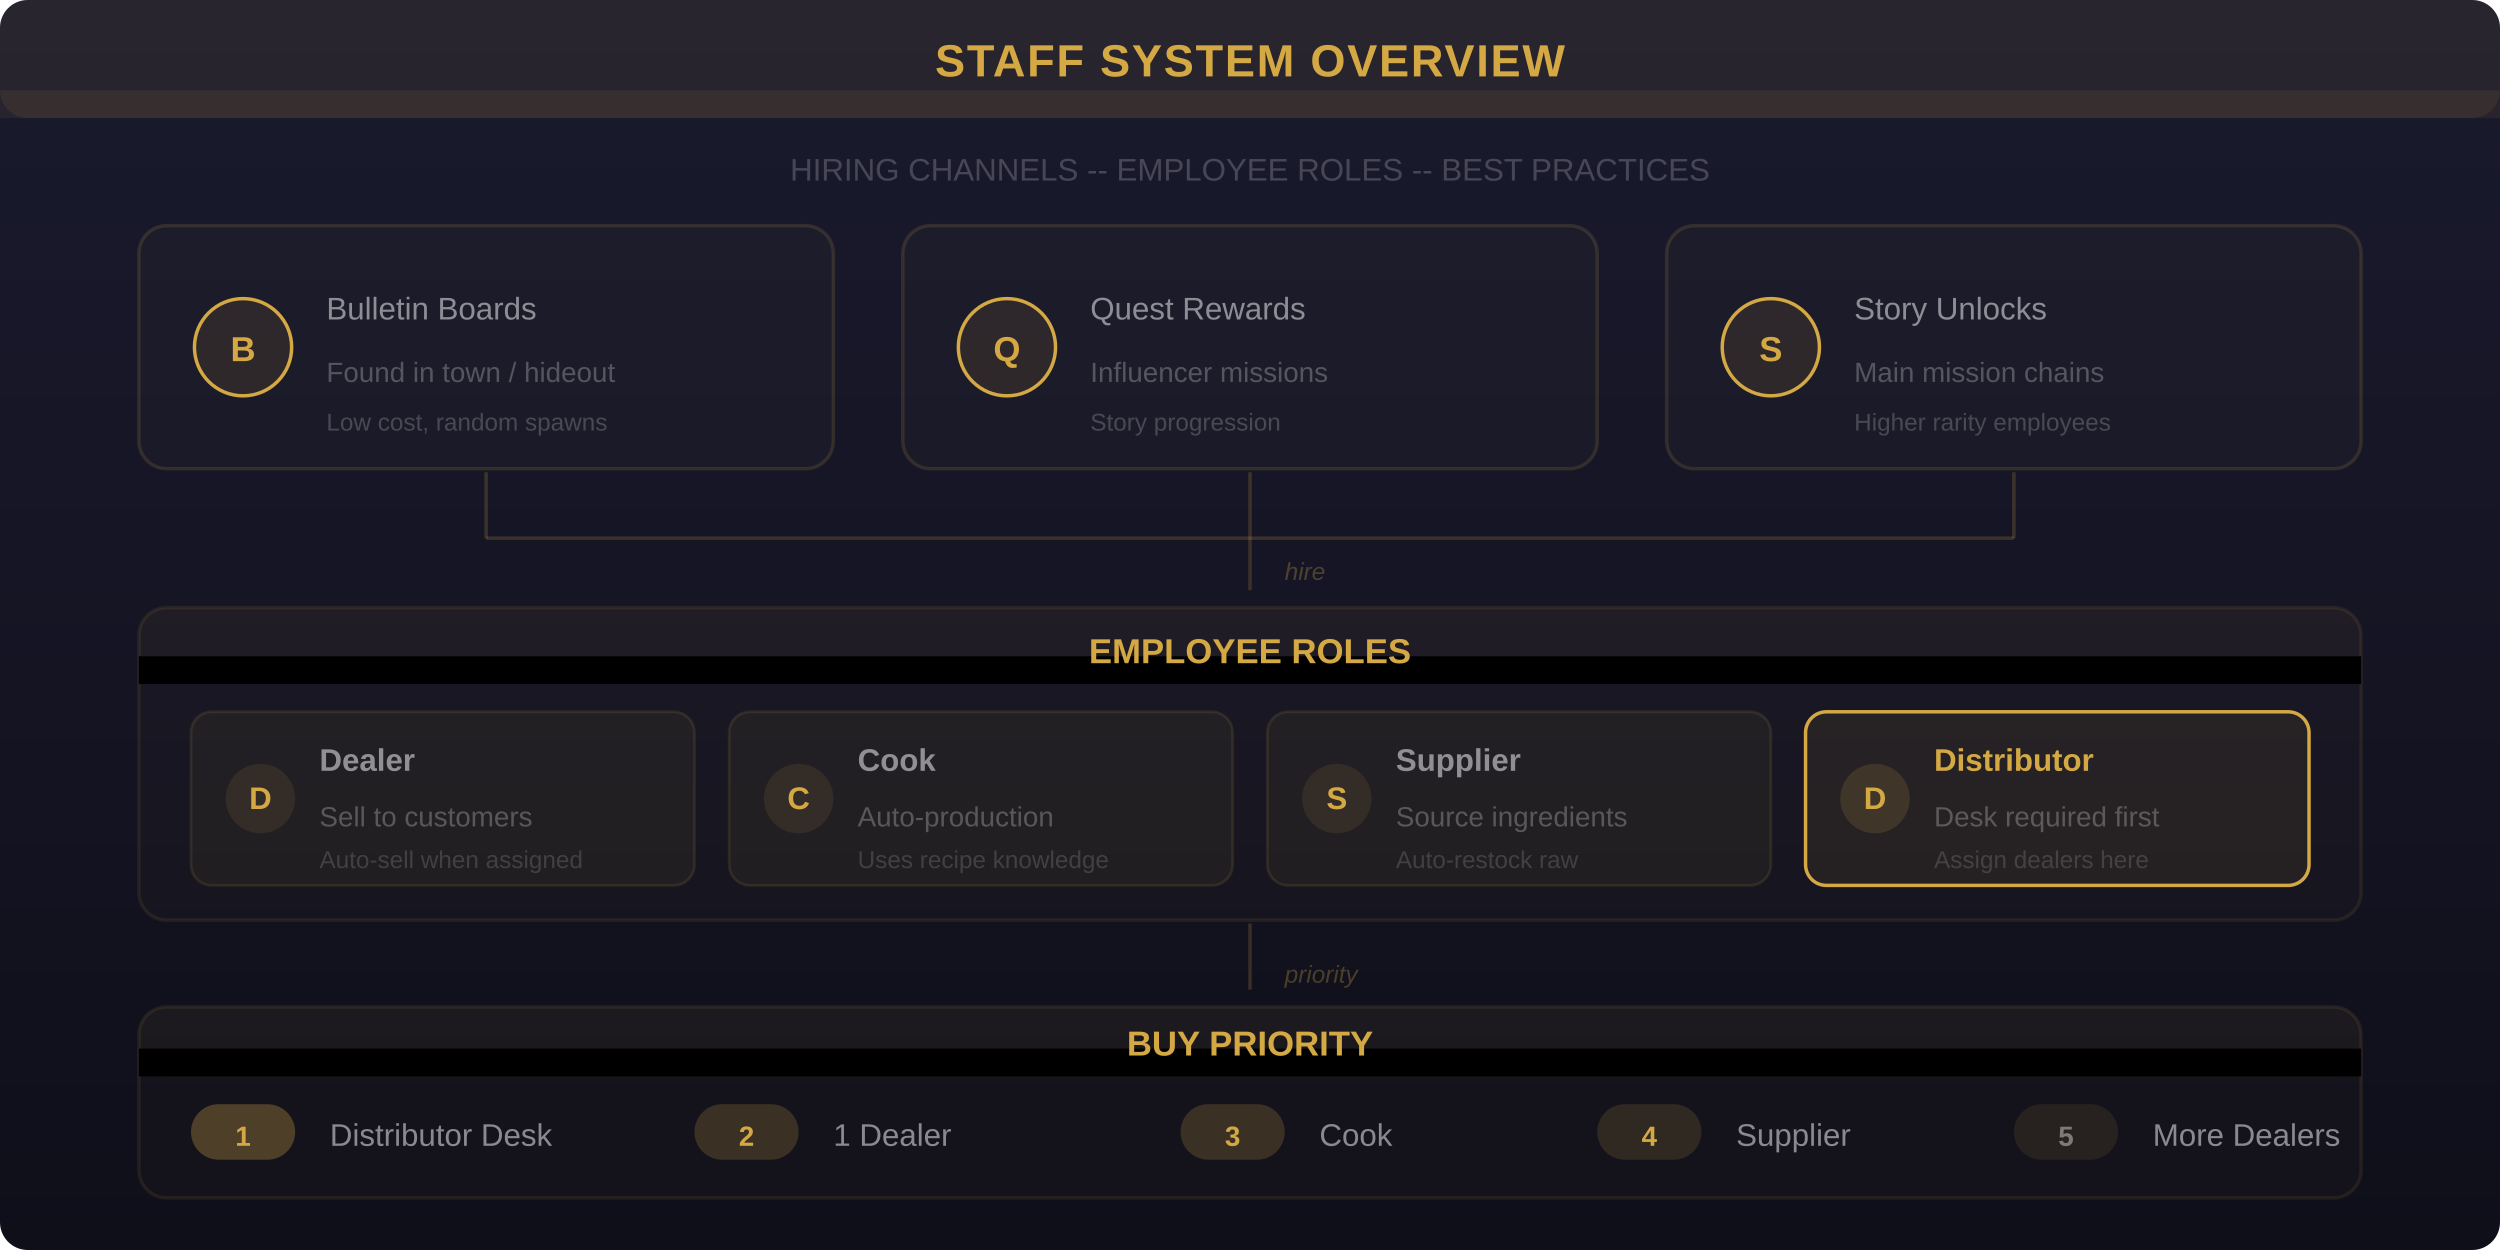
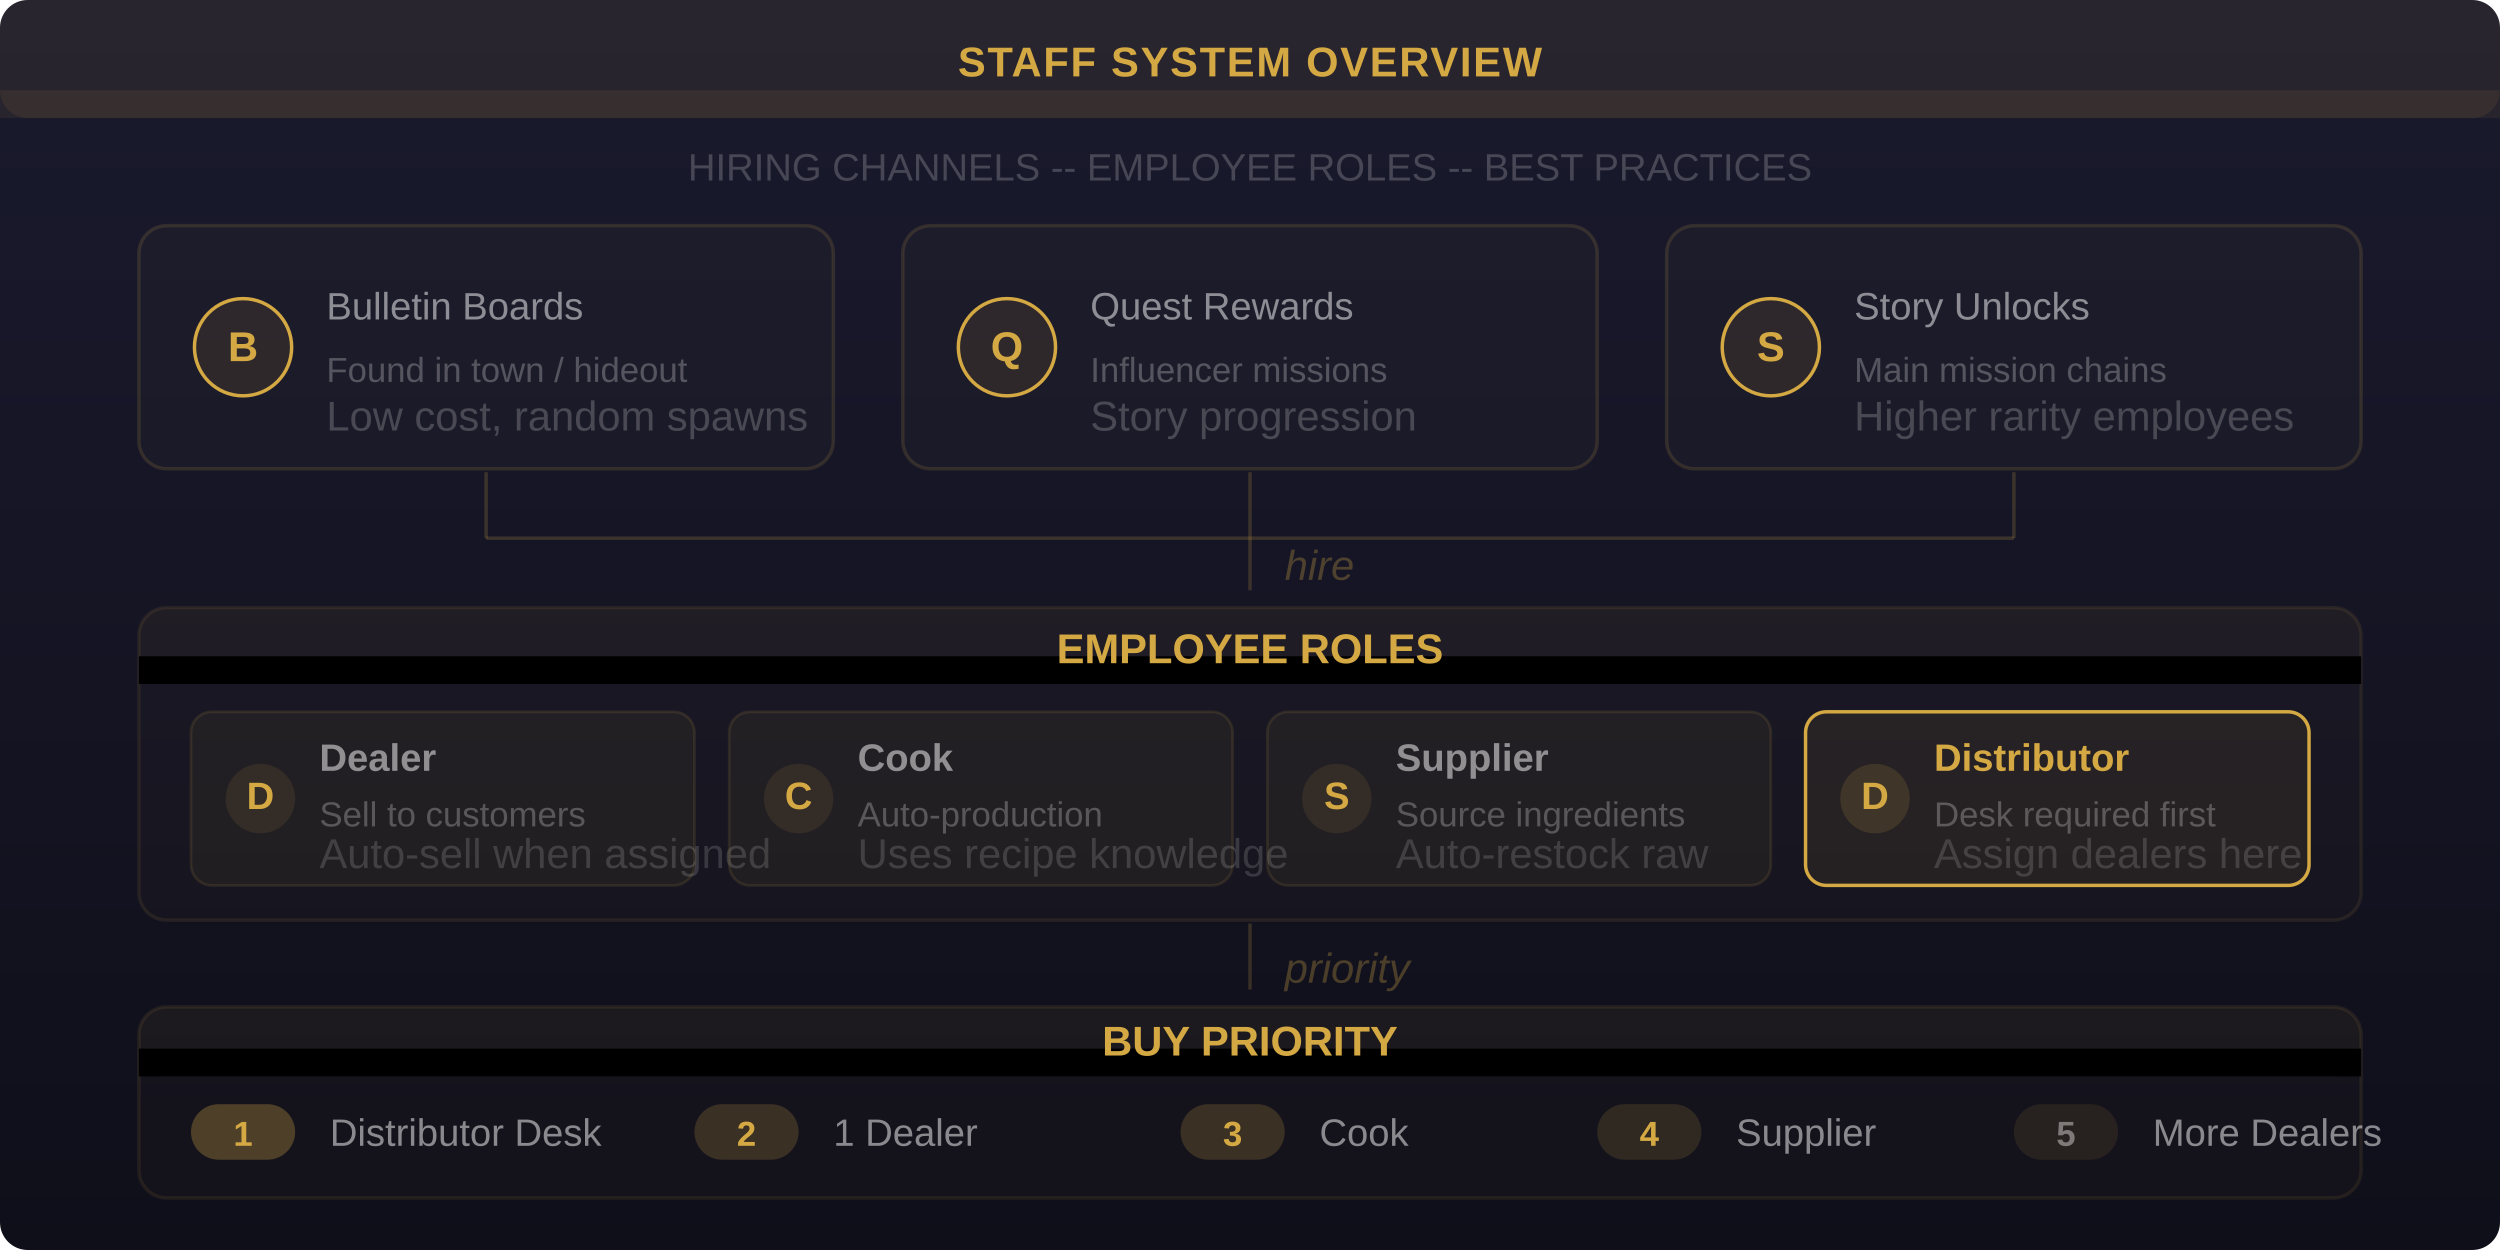
<svg xmlns="http://www.w3.org/2000/svg" viewBox="0 0 720 360" width="720" height="360">
  <defs>
    <linearGradient id="bg" x1="0" y1="0" x2="0" y2="1">
      <stop offset="0%" stop-color="#1a1a2e" />
      <stop offset="100%" stop-color="#0f0f1a" />
    </linearGradient>
  </defs>
  <rect width="720" height="360" fill="url(#bg)" rx="8" />
  <rect x="0" y="0" width="720" height="34" fill="rgba(212,168,67,0.08)" rx="8" />
  <rect x="0" y="26" width="720" height="8" fill="rgba(212,168,67,0.08)" />
-   <text x="360" y="22" text-anchor="middle" fill="#d4a843" font-family="'Segoe UI',Arial,sans-serif" font-size="13" font-weight="bold" letter-spacing="0.5">STAFF SYSTEM OVERVIEW</text>
-   <text x="360" y="52" text-anchor="middle" fill="rgba(255,255,255,0.2)" font-family="Arial,sans-serif" font-size="9">HIRING CHANNELS -- EMPLOYEE ROLES -- BEST PRACTICES</text>
+   <text x="360" y="22" text-anchor="middle" fill="#d4a843" font-family="'Segoe UI',Arial,sans-serif" font-size="12" font-weight="bold" letter-spacing="0.5">STAFF SYSTEM OVERVIEW</text>
+   <text x="360" y="52" text-anchor="middle" fill="rgba(255,255,255,0.2)" font-family="Arial,sans-serif" font-size="11">HIRING CHANNELS -- EMPLOYEE ROLES -- BEST PRACTICES</text>
  <rect x="40" y="65" width="200" height="70" rx="8" fill="rgba(212,168,67,0.03)" stroke="rgba(212,168,67,0.15)" stroke-width="1" />
  <circle cx="70" cy="100" r="14" fill="rgba(212,168,67,0.1)" stroke="#d4a843" stroke-width="1" />
-   <text x="70" y="104" text-anchor="middle" fill="#d4a843" font-family="Arial,sans-serif" font-size="10" font-weight="bold">B</text>
-   <text x="94" y="92" fill="rgba(255,255,255,0.5)" font-family="Arial,sans-serif" font-size="9">Bulletin Boards</text>
-   <text x="94" y="110" fill="rgba(255,255,255,0.25)" font-family="Arial,sans-serif" font-size="8">Found in town / hideout</text>
-   <text x="94" y="124" fill="rgba(255,255,255,0.2)" font-family="Arial,sans-serif" font-size="7">Low cost, random spawns</text>
+   <text x="70" y="104" text-anchor="middle" fill="#d4a843" font-family="Arial,sans-serif" font-size="12" font-weight="bold">B</text>
+   <text x="94" y="92" fill="rgba(255,255,255,0.5)" font-family="Arial,sans-serif" font-size="11">Bulletin Boards</text>
+   <text x="94" y="110" fill="rgba(255,255,255,0.25)" font-family="Arial,sans-serif" font-size="10">Found in town / hideout</text>
+   <text x="94" y="124" fill="rgba(255,255,255,0.2)" font-family="Arial,sans-serif" font-size="12">Low cost, random spawns</text>
  <rect x="260" y="65" width="200" height="70" rx="8" fill="rgba(212,168,67,0.03)" stroke="rgba(212,168,67,0.15)" stroke-width="1" />
  <circle cx="290" cy="100" r="14" fill="rgba(212,168,67,0.1)" stroke="#d4a843" stroke-width="1" />
-   <text x="290" y="104" text-anchor="middle" fill="#d4a843" font-family="Arial,sans-serif" font-size="10" font-weight="bold">Q</text>
-   <text x="314" y="92" fill="rgba(255,255,255,0.5)" font-family="Arial,sans-serif" font-size="9">Quest Rewards</text>
-   <text x="314" y="110" fill="rgba(255,255,255,0.25)" font-family="Arial,sans-serif" font-size="8">Influencer missions</text>
-   <text x="314" y="124" fill="rgba(255,255,255,0.2)" font-family="Arial,sans-serif" font-size="7">Story progression</text>
+   <text x="290" y="104" text-anchor="middle" fill="#d4a843" font-family="Arial,sans-serif" font-size="12" font-weight="bold">Q</text>
+   <text x="314" y="92" fill="rgba(255,255,255,0.5)" font-family="Arial,sans-serif" font-size="11">Quest Rewards</text>
+   <text x="314" y="110" fill="rgba(255,255,255,0.25)" font-family="Arial,sans-serif" font-size="10">Influencer missions</text>
+   <text x="314" y="124" fill="rgba(255,255,255,0.2)" font-family="Arial,sans-serif" font-size="12">Story progression</text>
  <rect x="480" y="65" width="200" height="70" rx="8" fill="rgba(212,168,67,0.03)" stroke="rgba(212,168,67,0.15)" stroke-width="1" />
  <circle cx="510" cy="100" r="14" fill="rgba(212,168,67,0.1)" stroke="#d4a843" stroke-width="1" />
-   <text x="510" y="104" text-anchor="middle" fill="#d4a843" font-family="Arial,sans-serif" font-size="10" font-weight="bold">S</text>
-   <text x="534" y="92" fill="rgba(255,255,255,0.5)" font-family="Arial,sans-serif" font-size="9">Story Unlocks</text>
-   <text x="534" y="110" fill="rgba(255,255,255,0.25)" font-family="Arial,sans-serif" font-size="8">Main mission chains</text>
-   <text x="534" y="124" fill="rgba(255,255,255,0.2)" font-family="Arial,sans-serif" font-size="7">Higher rarity employees</text>
+   <text x="510" y="104" text-anchor="middle" fill="#d4a843" font-family="Arial,sans-serif" font-size="12" font-weight="bold">S</text>
+   <text x="534" y="92" fill="rgba(255,255,255,0.5)" font-family="Arial,sans-serif" font-size="11">Story Unlocks</text>
+   <text x="534" y="110" fill="rgba(255,255,255,0.25)" font-family="Arial,sans-serif" font-size="10">Main mission chains</text>
+   <text x="534" y="124" fill="rgba(255,255,255,0.2)" font-family="Arial,sans-serif" font-size="12">Higher rarity employees</text>
  <line x1="140" y1="136" x2="140" y2="155" stroke="rgba(212,168,67,0.2)" stroke-width="1" />
  <line x1="360" y1="136" x2="360" y2="155" stroke="rgba(212,168,67,0.2)" stroke-width="1" />
  <line x1="580" y1="136" x2="580" y2="155" stroke="rgba(212,168,67,0.2)" stroke-width="1" />
  <line x1="140" y1="155" x2="580" y2="155" stroke="rgba(212,168,67,0.2)" stroke-width="1" />
  <line x1="360" y1="155" x2="360" y2="170" stroke="rgba(212,168,67,0.2)" stroke-width="1" />
-   <text x="370" y="167" fill="rgba(212,168,67,0.3)" font-family="Arial,sans-serif" font-size="7" font-style="italic">hire</text>
+   <text x="370" y="167" fill="rgba(212,168,67,0.3)" font-family="Arial,sans-serif" font-size="12" font-style="italic">hire</text>
  <rect x="40" y="175" width="640" height="90" rx="8" fill="rgba(212,168,67,0.02)" stroke="rgba(212,168,67,0.1)" stroke-width="1" />
  <rect x="40" y="175" width="640" height="22" rx="8" fill="rgba(212,168,67,0.04)" />
  <rect x="40" y="189" width="640" height="8" />
-   <text x="360" y="191" text-anchor="middle" fill="#d4a843" font-family="Arial,sans-serif" font-size="10" font-weight="bold">EMPLOYEE ROLES</text>
+   <text x="360" y="191" text-anchor="middle" fill="#d4a843" font-family="Arial,sans-serif" font-size="12" font-weight="bold">EMPLOYEE ROLES</text>
  <rect x="55" y="205" width="145" height="50" rx="6" fill="rgba(212,168,67,0.06)" stroke="rgba(212,168,67,0.12)" stroke-width="0.8" />
  <circle cx="75" cy="230" r="10" fill="rgba(212,168,67,0.1)" />
-   <text x="75" y="233" text-anchor="middle" fill="#d4a843" font-family="Arial,sans-serif" font-size="9" font-weight="bold">D</text>
-   <text x="92" y="222" fill="rgba(255,255,255,0.5)" font-family="Arial,sans-serif" font-size="9" font-weight="bold">Dealer</text>
-   <text x="92" y="238" fill="rgba(255,255,255,0.25)" font-family="Arial,sans-serif" font-size="8">Sell to customers</text>
-   <text x="92" y="250" fill="rgba(255,255,255,0.15)" font-family="Arial,sans-serif" font-size="7">Auto-sell when assigned</text>
+   <text x="75" y="233" text-anchor="middle" fill="#d4a843" font-family="Arial,sans-serif" font-size="11" font-weight="bold">D</text>
+   <text x="92" y="222" fill="rgba(255,255,255,0.5)" font-family="Arial,sans-serif" font-size="11" font-weight="bold">Dealer</text>
+   <text x="92" y="238" fill="rgba(255,255,255,0.25)" font-family="Arial,sans-serif" font-size="10">Sell to customers</text>
+   <text x="92" y="250" fill="rgba(255,255,255,0.15)" font-family="Arial,sans-serif" font-size="12">Auto-sell when assigned</text>
  <rect x="210" y="205" width="145" height="50" rx="6" fill="rgba(212,168,67,0.06)" stroke="rgba(212,168,67,0.12)" stroke-width="0.8" />
  <circle cx="230" cy="230" r="10" fill="rgba(212,168,67,0.1)" />
-   <text x="230" y="233" text-anchor="middle" fill="#d4a843" font-family="Arial,sans-serif" font-size="9" font-weight="bold">C</text>
-   <text x="247" y="222" fill="rgba(255,255,255,0.5)" font-family="Arial,sans-serif" font-size="9" font-weight="bold">Cook</text>
-   <text x="247" y="238" fill="rgba(255,255,255,0.25)" font-family="Arial,sans-serif" font-size="8">Auto-production</text>
-   <text x="247" y="250" fill="rgba(255,255,255,0.15)" font-family="Arial,sans-serif" font-size="7">Uses recipe knowledge</text>
+   <text x="230" y="233" text-anchor="middle" fill="#d4a843" font-family="Arial,sans-serif" font-size="11" font-weight="bold">C</text>
+   <text x="247" y="222" fill="rgba(255,255,255,0.5)" font-family="Arial,sans-serif" font-size="11" font-weight="bold">Cook</text>
+   <text x="247" y="238" fill="rgba(255,255,255,0.25)" font-family="Arial,sans-serif" font-size="10">Auto-production</text>
+   <text x="247" y="250" fill="rgba(255,255,255,0.15)" font-family="Arial,sans-serif" font-size="12">Uses recipe knowledge</text>
  <rect x="365" y="205" width="145" height="50" rx="6" fill="rgba(212,168,67,0.06)" stroke="rgba(212,168,67,0.12)" stroke-width="0.8" />
  <circle cx="385" cy="230" r="10" fill="rgba(212,168,67,0.1)" />
-   <text x="385" y="233" text-anchor="middle" fill="#d4a843" font-family="Arial,sans-serif" font-size="9" font-weight="bold">S</text>
-   <text x="402" y="222" fill="rgba(255,255,255,0.5)" font-family="Arial,sans-serif" font-size="9" font-weight="bold">Supplier</text>
-   <text x="402" y="238" fill="rgba(255,255,255,0.25)" font-family="Arial,sans-serif" font-size="8">Source ingredients</text>
-   <text x="402" y="250" fill="rgba(255,255,255,0.15)" font-family="Arial,sans-serif" font-size="7">Auto-restock raw</text>
+   <text x="385" y="233" text-anchor="middle" fill="#d4a843" font-family="Arial,sans-serif" font-size="11" font-weight="bold">S</text>
+   <text x="402" y="222" fill="rgba(255,255,255,0.5)" font-family="Arial,sans-serif" font-size="11" font-weight="bold">Supplier</text>
+   <text x="402" y="238" fill="rgba(255,255,255,0.25)" font-family="Arial,sans-serif" font-size="10">Source ingredients</text>
+   <text x="402" y="250" fill="rgba(255,255,255,0.15)" font-family="Arial,sans-serif" font-size="12">Auto-restock raw</text>
  <rect x="520" y="205" width="145" height="50" rx="6" fill="rgba(212,168,67,0.08)" stroke="#d4a843" stroke-width="1" />
  <circle cx="540" cy="230" r="10" fill="rgba(212,168,67,0.15)" />
-   <text x="540" y="233" text-anchor="middle" fill="#d4a843" font-family="Arial,sans-serif" font-size="9" font-weight="bold">D</text>
-   <text x="557" y="222" fill="#d4a843" font-family="Arial,sans-serif" font-size="9" font-weight="bold">Distributor</text>
-   <text x="557" y="238" fill="rgba(255,255,255,0.25)" font-family="Arial,sans-serif" font-size="8">Desk required first</text>
-   <text x="557" y="250" fill="rgba(255,255,255,0.15)" font-family="Arial,sans-serif" font-size="7">Assign dealers here</text>
+   <text x="540" y="233" text-anchor="middle" fill="#d4a843" font-family="Arial,sans-serif" font-size="11" font-weight="bold">D</text>
+   <text x="557" y="222" fill="#d4a843" font-family="Arial,sans-serif" font-size="11" font-weight="bold">Distributor</text>
+   <text x="557" y="238" fill="rgba(255,255,255,0.25)" font-family="Arial,sans-serif" font-size="10">Desk required first</text>
+   <text x="557" y="250" fill="rgba(255,255,255,0.15)" font-family="Arial,sans-serif" font-size="12">Assign dealers here</text>
  <line x1="360" y1="266" x2="360" y2="285" stroke="rgba(212,168,67,0.2)" stroke-width="1" />
-   <text x="370" y="283" fill="rgba(212,168,67,0.3)" font-family="Arial,sans-serif" font-size="7" font-style="italic">priority</text>
+   <text x="370" y="283" fill="rgba(212,168,67,0.3)" font-family="Arial,sans-serif" font-size="12" font-style="italic">priority</text>
  <rect x="40" y="290" width="640" height="55" rx="8" fill="rgba(212,168,67,0.02)" stroke="rgba(212,168,67,0.1)" stroke-width="1" />
  <rect x="40" y="290" width="640" height="20" rx="8" fill="rgba(212,168,67,0.04)" />
  <rect x="40" y="302" width="640" height="8" />
-   <text x="360" y="304" text-anchor="middle" fill="#d4a843" font-family="Arial,sans-serif" font-size="10" font-weight="bold">BUY PRIORITY</text>
+   <text x="360" y="304" text-anchor="middle" fill="#d4a843" font-family="Arial,sans-serif" font-size="12" font-weight="bold">BUY PRIORITY</text>
  <rect x="55" y="318" width="30" height="16" rx="8" fill="rgba(212,168,67,0.3)" />
-   <text x="70" y="330" text-anchor="middle" fill="#d4a843" font-family="Arial,sans-serif" font-size="8" font-weight="bold">1</text>
-   <text x="95" y="330" fill="rgba(255,255,255,0.5)" font-family="Arial,sans-serif" font-size="9">Distributor Desk</text>
+   <text x="70" y="330" text-anchor="middle" fill="#d4a843" font-family="Arial,sans-serif" font-size="10" font-weight="bold">1</text>
+   <text x="95" y="330" fill="rgba(255,255,255,0.5)" font-family="Arial,sans-serif" font-size="11">Distributor Desk</text>
  <rect x="200" y="318" width="30" height="16" rx="8" fill="rgba(212,168,67,0.2)" />
-   <text x="215" y="330" text-anchor="middle" fill="#d4a843" font-family="Arial,sans-serif" font-size="8" font-weight="bold">2</text>
-   <text x="240" y="330" fill="rgba(255,255,255,0.5)" font-family="Arial,sans-serif" font-size="9">1 Dealer</text>
+   <text x="215" y="330" text-anchor="middle" fill="#d4a843" font-family="Arial,sans-serif" font-size="10" font-weight="bold">2</text>
+   <text x="240" y="330" fill="rgba(255,255,255,0.5)" font-family="Arial,sans-serif" font-size="11">1 Dealer</text>
  <rect x="340" y="318" width="30" height="16" rx="8" fill="rgba(212,168,67,0.2)" />
-   <text x="355" y="330" text-anchor="middle" fill="#d4a843" font-family="Arial,sans-serif" font-size="8" font-weight="bold">3</text>
-   <text x="380" y="330" fill="rgba(255,255,255,0.5)" font-family="Arial,sans-serif" font-size="9">Cook</text>
+   <text x="355" y="330" text-anchor="middle" fill="#d4a843" font-family="Arial,sans-serif" font-size="10" font-weight="bold">3</text>
+   <text x="380" y="330" fill="rgba(255,255,255,0.5)" font-family="Arial,sans-serif" font-size="11">Cook</text>
  <rect x="460" y="318" width="30" height="16" rx="8" fill="rgba(212,168,67,0.15)" />
-   <text x="475" y="330" text-anchor="middle" fill="#d4a843" font-family="Arial,sans-serif" font-size="8" font-weight="bold">4</text>
-   <text x="500" y="330" fill="rgba(255,255,255,0.5)" font-family="Arial,sans-serif" font-size="9">Supplier</text>
+   <text x="475" y="330" text-anchor="middle" fill="#d4a843" font-family="Arial,sans-serif" font-size="10" font-weight="bold">4</text>
+   <text x="500" y="330" fill="rgba(255,255,255,0.5)" font-family="Arial,sans-serif" font-size="11">Supplier</text>
  <rect x="580" y="318" width="30" height="16" rx="8" fill="rgba(212,168,67,0.1)" />
-   <text x="595" y="330" text-anchor="middle" fill="rgba(255,255,255,0.4)" font-family="Arial,sans-serif" font-size="8" font-weight="bold">5</text>
-   <text x="620" y="330" fill="rgba(255,255,255,0.5)" font-family="Arial,sans-serif" font-size="9">More Dealers</text>
+   <text x="595" y="330" text-anchor="middle" fill="rgba(255,255,255,0.4)" font-family="Arial,sans-serif" font-size="10" font-weight="bold">5</text>
+   <text x="620" y="330" fill="rgba(255,255,255,0.5)" font-family="Arial,sans-serif" font-size="11">More Dealers</text>
</svg>
